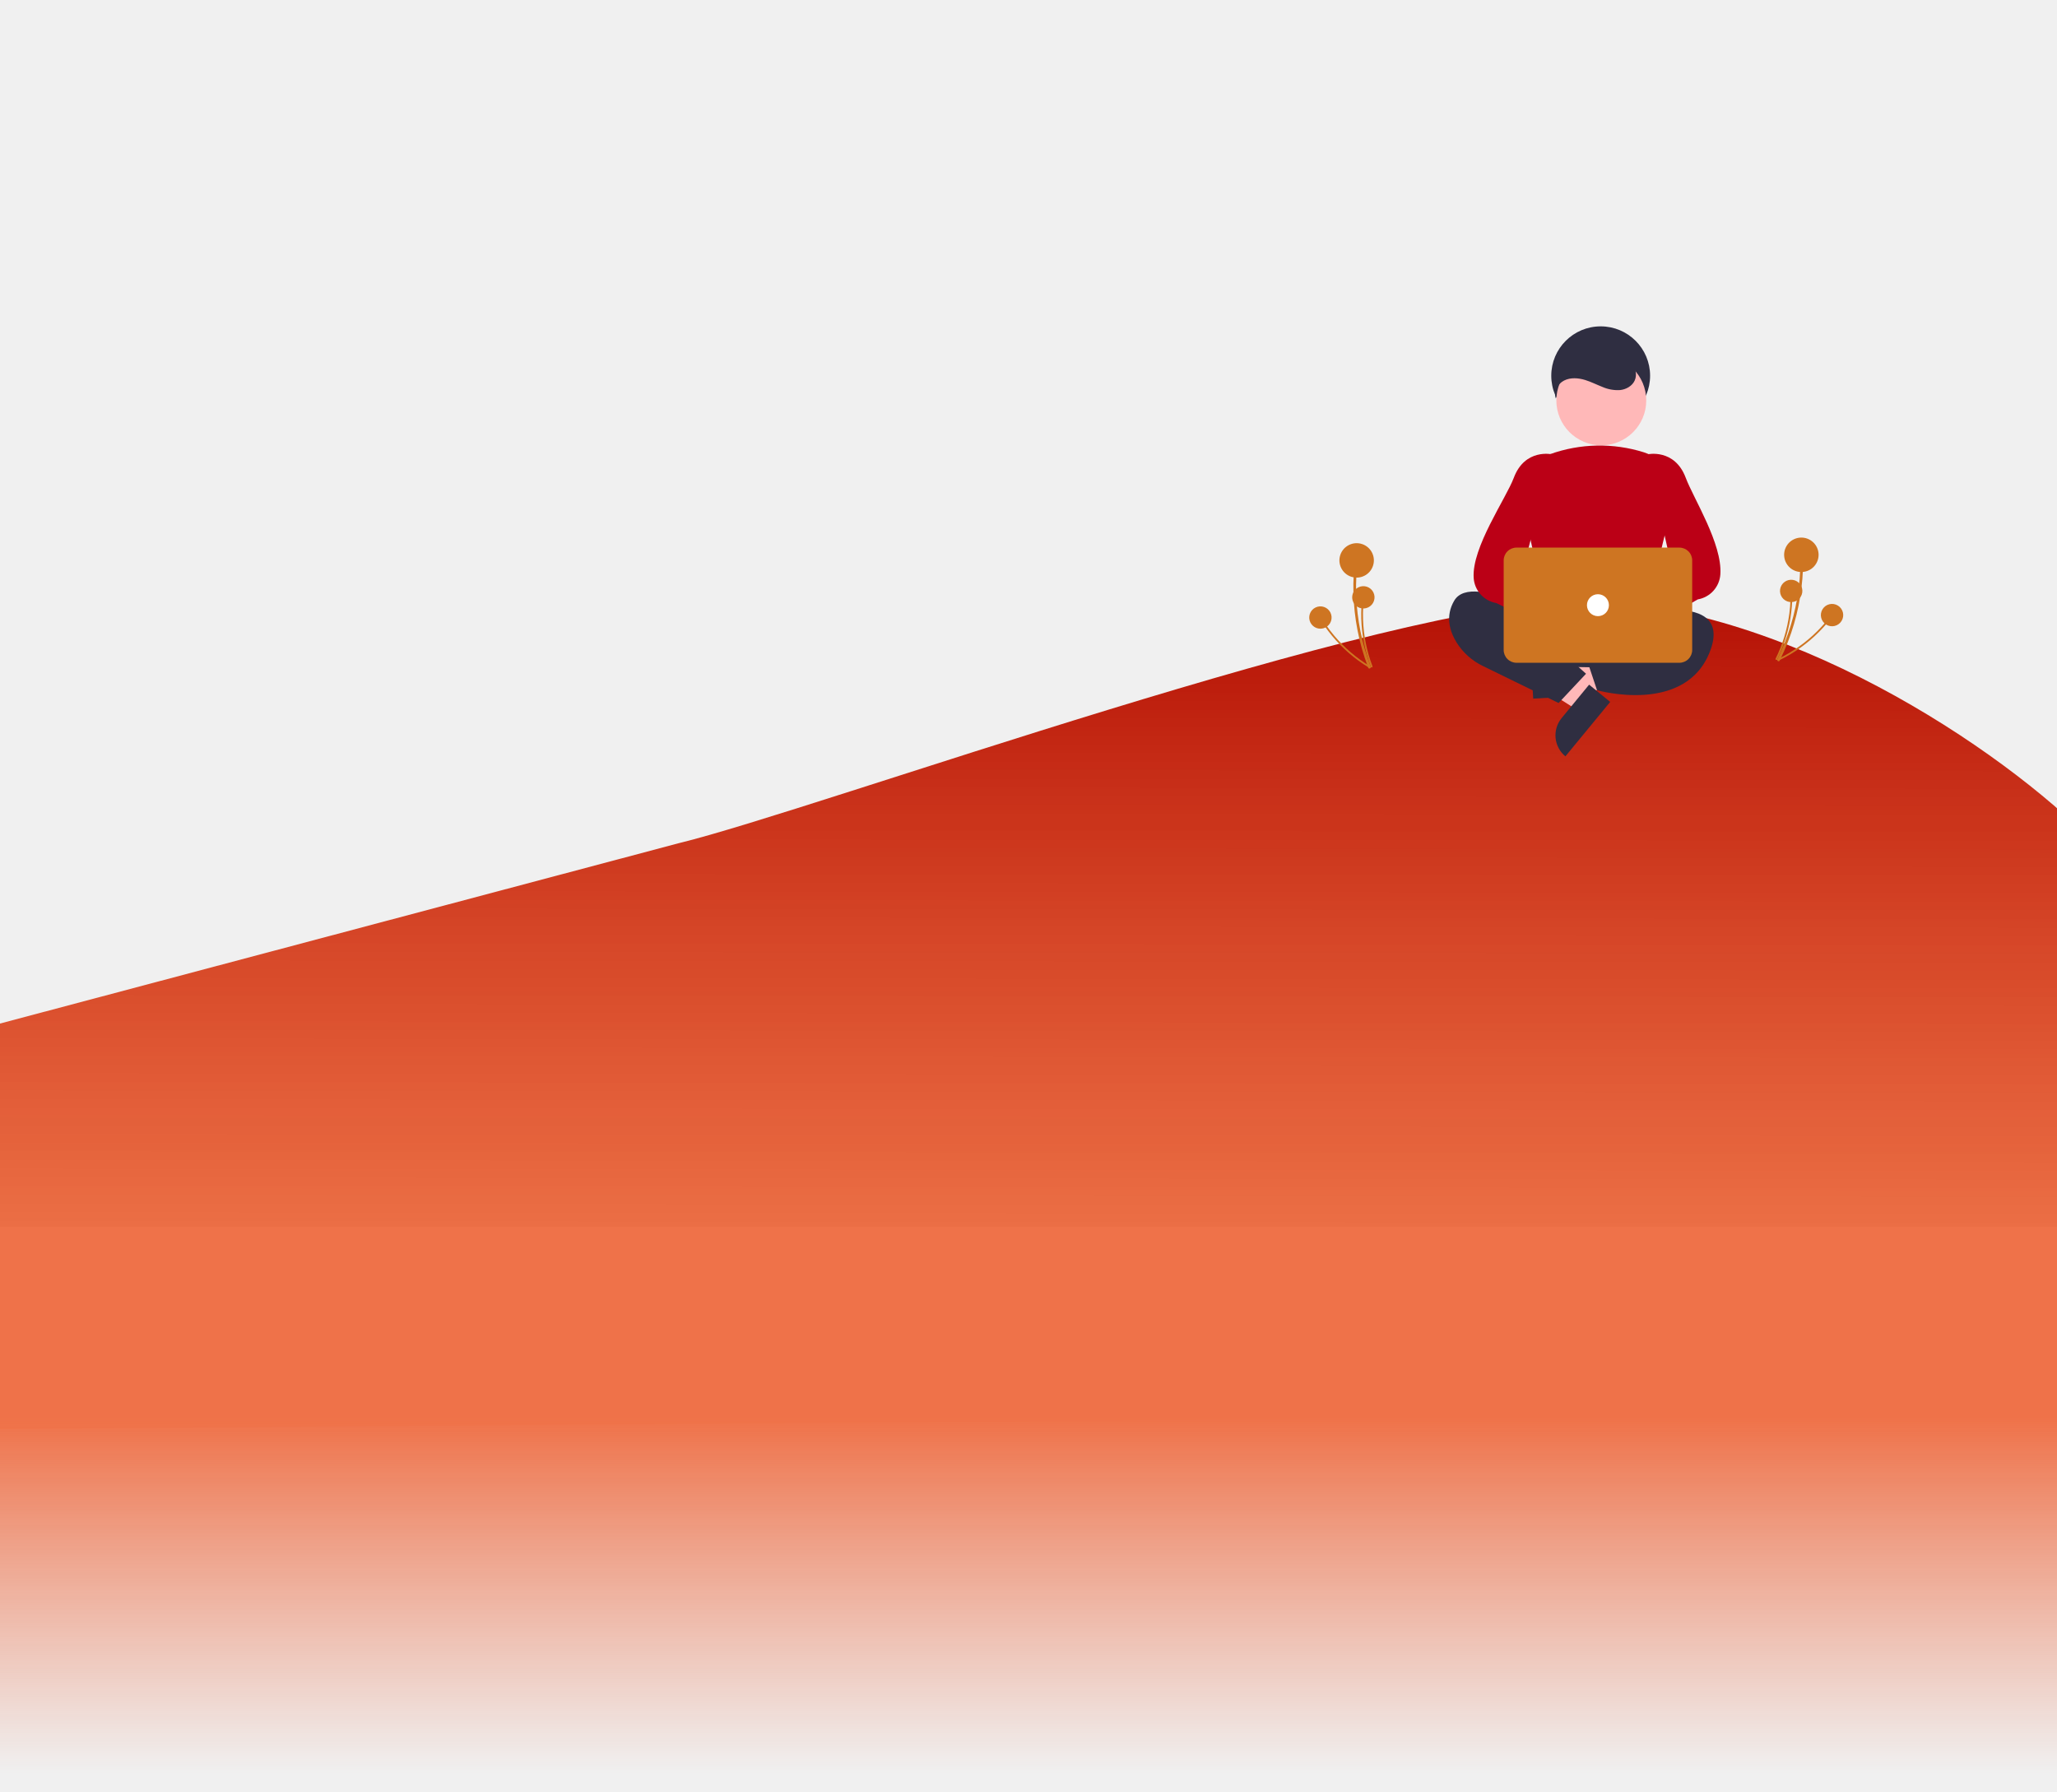
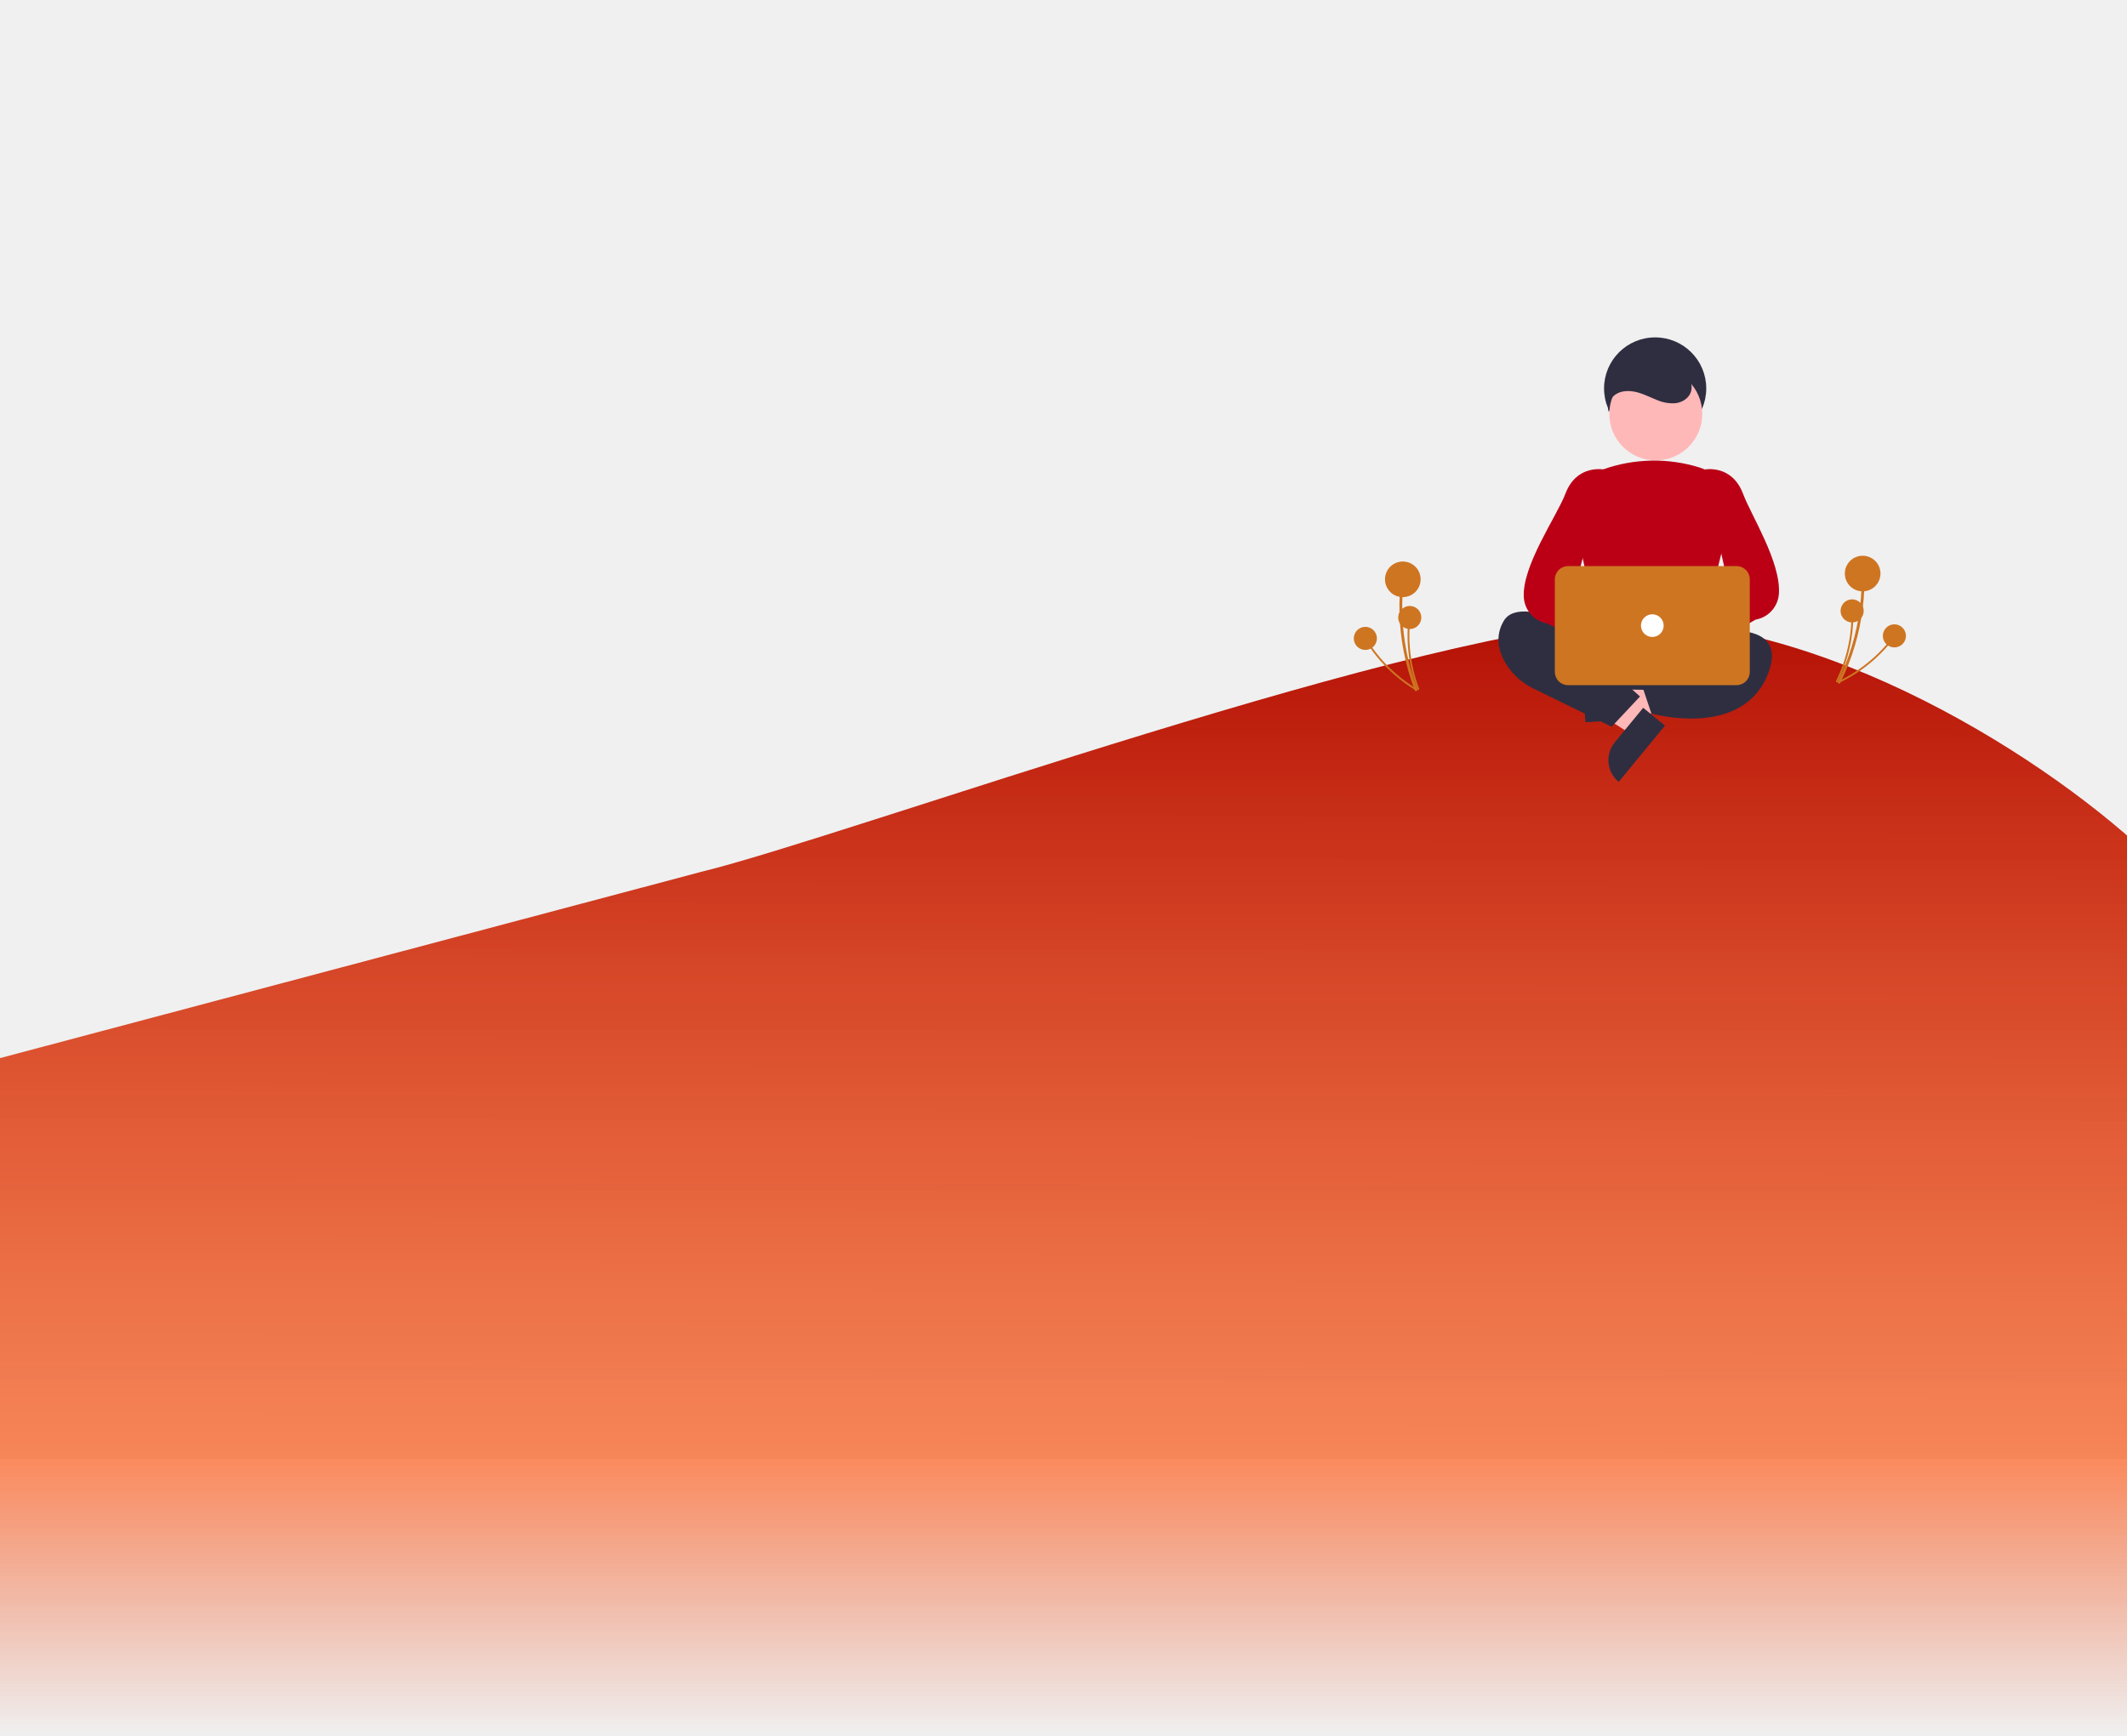
- <svg xmlns="http://www.w3.org/2000/svg" width="1920" height="1672" viewBox="0 0 1920 1672" fill="none">
-   <path d="M1475.43 561C1661.62 561 1868.89 698.355 1954.71 787.057L2034 1318.38L-72 1334.4L-49.728 968.615L633.563 787.057C761.848 755.908 1295.09 561 1475.43 561Z" fill="url(#paint0_linear)" />
-   <rect x="-21" y="1145" width="1941" height="527" fill="url(#paint1_linear)" />
+ <svg xmlns="http://www.w3.org/2000/svg" width="1920" height="1567" viewBox="0 0 1920 1567" fill="none">
+   <path d="M1475.43 561C1661.62 561 1868.89 698.355 1954.71 787.057L2034 1318.38H-68L-49.728 968.615L633.563 787.057C761.848 755.908 1295.09 561 1475.43 561Z" fill="url(#paint0_linear)" />
+   <rect x="-21" y="1318" width="1941" height="249" fill="url(#paint1_linear)" />
  <path d="M1494.07 396.793C1519.55 396.793 1540.2 376.162 1540.2 350.714C1540.2 325.265 1519.55 304.634 1494.07 304.634C1468.6 304.634 1447.95 325.265 1447.95 350.714C1447.95 376.162 1468.6 396.793 1494.07 396.793Z" fill="#2F2E41" />
  <path d="M1450.24 646.518L1449.02 625.632L1529.09 610.98L1530.89 641.809L1450.24 646.518Z" fill="#FFB8B8" />
  <path d="M1454.12 610.363L1456.48 650.646L1431.09 652.128L1427.25 586.482C1430.58 586.288 1433.92 586.751 1437.08 587.846C1440.23 588.94 1443.14 590.645 1445.64 592.863C1448.13 595.08 1450.17 597.767 1451.62 600.77C1453.08 603.772 1453.93 607.032 1454.12 610.363Z" fill="#2F2E41" />
  <path d="M1485.07 646.327L1471.77 662.49L1403.03 618.938L1422.66 595.083L1485.07 646.327Z" fill="#FFB8B8" />
-   <path d="M1457.65 670.24L1483.29 639.067L1502.94 655.2L1461.14 706C1458.56 703.881 1456.43 701.276 1454.86 698.332C1453.28 695.389 1452.31 692.164 1451.98 688.844C1451.66 685.523 1451.99 682.171 1452.96 678.979C1453.93 675.787 1455.53 672.818 1457.65 670.24V670.24Z" fill="#2F2E41" />
-   <path d="M1446.8 571.16L1437.71 613.96C1437.5 614.945 1437.51 615.965 1437.74 616.945C1437.97 617.926 1438.42 618.843 1439.05 619.631C1439.68 620.419 1440.47 621.058 1441.38 621.502C1442.28 621.947 1443.27 622.186 1444.28 622.202L1533.63 623.642C1534.64 623.658 1535.63 623.452 1536.55 623.037C1537.47 622.623 1538.28 622.011 1538.94 621.246C1539.59 620.48 1540.07 619.58 1540.33 618.609C1540.6 617.638 1540.64 616.621 1540.47 615.63L1532.65 571.39C1532.37 569.809 1531.55 568.378 1530.32 567.346C1529.09 566.315 1527.53 565.75 1525.92 565.75H1453.48C1451.92 565.75 1450.4 566.287 1449.18 567.272C1447.96 568.257 1447.12 569.629 1446.8 571.16V571.16Z" fill="#2F2E41" />
+   <path d="M1457.65 670.24L1483.29 639.067L1502.94 655.2L1461.14 706C1458.56 703.881 1456.43 701.276 1454.86 698.332C1453.28 695.389 1452.31 692.164 1451.98 688.844C1451.66 685.523 1451.99 682.171 1452.96 678.979C1453.93 675.787 1455.53 672.818 1457.65 670.24Z" fill="#2F2E41" />
+   <path d="M1446.8 571.16L1437.71 613.96C1437.5 614.945 1437.51 615.965 1437.74 616.945C1437.97 617.926 1438.42 618.843 1439.05 619.631C1439.68 620.419 1440.47 621.058 1441.38 621.502C1442.28 621.947 1443.27 622.186 1444.28 622.202L1533.63 623.642C1534.64 623.658 1535.63 623.452 1536.55 623.037C1537.47 622.623 1538.28 622.011 1538.94 621.246C1539.59 620.48 1540.07 619.58 1540.33 618.609C1540.6 617.638 1540.64 616.621 1540.47 615.63L1532.65 571.39C1532.37 569.809 1531.55 568.378 1530.32 567.346C1529.09 566.315 1527.53 565.75 1525.92 565.75H1453.48C1451.92 565.75 1450.4 566.287 1449.18 567.272C1447.96 568.257 1447.12 569.629 1446.8 571.16Z" fill="#2F2E41" />
  <path d="M1461.61 586.229C1461.61 586.229 1374.48 531.617 1357.4 560.63C1348.86 575.136 1353.13 589.216 1359.54 599.669C1365.48 609.187 1374.02 616.817 1384.14 621.669L1454.78 656.201L1480.4 628.895L1463.32 613.535L1461.61 586.229Z" fill="#2F2E41" />
  <path d="M1506.03 577.696C1506.03 577.696 1618.79 545.27 1596.58 606.709C1574.37 668.148 1490.66 644.255 1490.66 644.255L1482.11 618.655L1511.16 598.176L1506.03 577.696Z" fill="#2F2E41" />
  <path d="M1494.65 415.695C1517.82 415.695 1536.61 396.929 1536.61 373.779C1536.61 350.629 1517.82 331.862 1494.65 331.862C1471.48 331.862 1452.69 350.629 1452.69 373.779C1452.69 396.929 1471.48 415.695 1494.65 415.695Z" fill="#FFB8B8" />
  <path d="M1496.85 584.469C1479.41 584.206 1462.07 581.923 1445.16 577.666L1444.66 577.529L1421.24 469.935C1419.14 460.48 1420.57 450.582 1425.27 442.11C1429.97 433.638 1437.61 427.179 1446.75 423.952C1474.99 413.83 1505.77 413.216 1534.39 422.204H1534.4C1544 425.296 1552.08 431.891 1557.03 440.674C1561.98 449.457 1563.44 459.781 1561.11 469.588L1534.95 577.439L1534.59 577.614C1523.72 582.758 1510.13 584.469 1496.85 584.469Z" fill="#BB0016" />
-   <path d="M1465.4 592.827C1466.25 590.467 1467.61 588.321 1469.38 586.541C1471.15 584.762 1473.29 583.391 1475.64 582.527C1478 581.663 1480.52 581.325 1483.02 581.539C1485.52 581.752 1487.95 582.511 1490.13 583.761L1536.23 543.784L1540.4 575.201L1495.98 608.347C1493.64 611.862 1490.08 614.394 1485.99 615.465C1481.9 616.536 1477.56 616.071 1473.79 614.158C1470.02 612.245 1467.08 609.017 1465.54 605.086C1463.99 601.154 1463.94 596.793 1465.4 592.827V592.827Z" fill="#FFB8B8" />
+   <path d="M1465.4 592.827C1466.25 590.467 1467.61 588.321 1469.38 586.541C1471.15 584.762 1473.29 583.391 1475.64 582.527C1478 581.663 1480.52 581.325 1483.02 581.539C1485.52 581.752 1487.95 582.511 1490.13 583.761L1536.23 543.784L1540.4 575.201L1495.98 608.347C1493.64 611.862 1490.08 614.394 1485.99 615.465C1481.9 616.536 1477.56 616.071 1473.79 614.158C1470.02 612.245 1467.08 609.017 1465.54 605.086C1463.99 601.154 1463.94 596.793 1465.4 592.827Z" fill="#FFB8B8" />
  <path d="M1509.37 601.547C1508.62 601.546 1507.87 601.437 1507.15 601.222C1505.99 600.883 1504.92 600.27 1504.04 599.433C1503.16 598.597 1502.49 597.562 1502.09 596.416L1496.53 580.666C1496.01 579.21 1495.94 577.631 1496.34 576.137C1496.73 574.643 1497.58 573.305 1498.75 572.299L1561.57 534.627L1536.81 424.274L1537.44 424.122C1537.69 424.059 1563.06 418.291 1573.46 445.985C1580.74 465.381 1607.68 507.556 1605.78 536.055C1605.42 541.756 1603.14 547.168 1599.32 551.419C1595.51 555.67 1590.36 558.511 1584.73 559.483L1514.02 599.952C1512.69 600.984 1511.05 601.545 1509.37 601.547Z" fill="#BB0016" />
-   <path d="M1516.41 589.084C1515.56 586.723 1514.2 584.577 1512.43 582.798C1510.66 581.018 1508.52 579.648 1506.17 578.783C1503.81 577.919 1501.29 577.582 1498.79 577.795C1496.29 578.008 1493.86 578.767 1491.68 580.018L1445.58 540.041L1441.41 571.457L1485.83 604.604C1488.17 608.118 1491.73 610.651 1495.82 611.722C1499.91 612.793 1504.25 612.327 1508.02 610.414C1511.79 608.501 1514.73 605.273 1516.27 601.342C1517.82 597.411 1517.87 593.049 1516.41 589.084V589.084Z" fill="#FFB8B8" />
-   <path d="M1477.07 601.547C1475.38 601.545 1473.75 600.984 1472.41 599.952L1396.58 562.896C1390.95 561.924 1385.81 559.083 1381.99 554.833C1378.17 550.582 1375.89 545.169 1375.53 539.468C1373.63 510.969 1405.7 465.381 1412.98 445.985C1423.37 418.291 1448.74 424.057 1449 424.122L1449.63 424.274L1419.74 538.04L1487.68 572.299C1488.86 573.305 1489.7 574.643 1490.1 576.137C1490.5 577.631 1490.43 579.21 1489.91 580.666L1484.34 596.416C1483.95 597.562 1483.28 598.597 1482.4 599.433C1481.52 600.27 1480.45 600.883 1479.28 601.222C1478.56 601.437 1477.82 601.546 1477.07 601.547V601.547Z" fill="#BB0016" />
-   <path d="M1567.53 618.655H1415.49C1412.32 618.651 1409.28 617.392 1407.03 615.152C1404.79 612.912 1403.53 609.876 1403.53 606.709V523.084C1403.53 519.916 1404.79 516.88 1407.03 514.64C1409.28 512.401 1412.32 511.141 1415.49 511.137H1567.53C1570.7 511.141 1573.74 512.401 1575.99 514.64C1578.23 516.88 1579.49 519.916 1579.49 523.084V606.709C1579.49 609.876 1578.23 612.912 1575.98 615.152C1573.74 617.392 1570.7 618.651 1567.53 618.655V618.655Z" fill="#CE7522" />
+   <path d="M1516.41 589.084C1515.56 586.723 1514.2 584.577 1512.43 582.798C1510.66 581.018 1508.52 579.648 1506.17 578.783C1503.81 577.919 1501.29 577.582 1498.79 577.795C1496.29 578.008 1493.86 578.767 1491.68 580.018L1445.58 540.041L1441.41 571.457L1485.83 604.604C1488.17 608.118 1491.73 610.651 1495.82 611.722C1499.91 612.793 1504.25 612.327 1508.02 610.414C1511.79 608.501 1514.73 605.273 1516.27 601.342C1517.82 597.411 1517.87 593.049 1516.41 589.084Z" fill="#FFB8B8" />
+   <path d="M1477.07 601.547C1475.38 601.545 1473.75 600.984 1472.41 599.952L1396.58 562.896C1390.95 561.924 1385.81 559.083 1381.99 554.833C1378.17 550.582 1375.89 545.169 1375.53 539.468C1373.63 510.969 1405.7 465.381 1412.98 445.985C1423.37 418.291 1448.74 424.057 1449 424.122L1449.63 424.274L1419.74 538.04L1487.68 572.299C1488.86 573.305 1489.7 574.643 1490.1 576.137C1490.5 577.631 1490.43 579.21 1489.91 580.666L1484.34 596.416C1483.95 597.562 1483.28 598.597 1482.4 599.433C1481.52 600.27 1480.45 600.883 1479.28 601.222C1478.56 601.437 1477.82 601.546 1477.07 601.547Z" fill="#BB0016" />
+   <path d="M1567.53 618.655H1415.49C1412.32 618.651 1409.28 617.392 1407.03 615.152C1404.79 612.912 1403.53 609.876 1403.53 606.709V523.084C1403.53 519.916 1404.79 516.88 1407.03 514.64C1409.28 512.401 1412.32 511.141 1415.49 511.137H1567.53C1570.7 511.141 1573.74 512.401 1575.99 514.64C1578.23 516.88 1579.49 519.916 1579.49 523.084V606.709C1579.49 609.876 1578.23 612.912 1575.98 615.152C1573.74 617.392 1570.7 618.651 1567.53 618.655Z" fill="#CE7522" />
  <path d="M1491.51 575.136C1497.17 575.136 1501.76 570.552 1501.76 564.896C1501.76 559.241 1497.17 554.656 1491.51 554.656C1485.85 554.656 1481.26 559.241 1481.26 564.896C1481.26 570.552 1485.85 575.136 1491.51 575.136Z" fill="white" />
  <path d="M1452.27 372.073C1449.78 365.771 1453.86 358.262 1459.92 355.209C1465.97 352.157 1473.27 352.737 1479.75 354.749C1485.19 356.44 1490.29 359.06 1495.6 361.129C1500.83 363.446 1506.55 364.463 1512.26 364.094C1517.92 363.455 1523.56 360.283 1525.87 355.083C1528.27 349.692 1526.64 343.114 1522.94 338.513C1519.01 334.066 1513.91 330.796 1508.23 329.067C1495.75 324.674 1481.33 324.545 1469.74 330.932C1458.15 337.318 1450.27 350.917 1452.67 363.921" fill="#2F2E41" />
-   <path d="M1279.4 622.201C1271.27 600.891 1266.7 578.392 1265.87 555.601C1265.65 549.257 1265.71 542.913 1266.07 536.567C1266.08 536.238 1265.96 535.917 1265.74 535.672C1265.52 535.427 1265.22 535.277 1264.89 535.253C1264.56 535.229 1264.23 535.334 1263.98 535.545C1263.73 535.756 1263.57 536.057 1263.53 536.384C1262.26 559.488 1264.79 582.643 1271.03 604.925C1272.78 611.145 1274.81 617.277 1277.12 623.32C1277.7 624.845 1279.98 623.717 1279.4 622.201V622.201Z" fill="#CE7522" />
+   <path d="M1279.4 622.201C1271.27 600.891 1266.7 578.392 1265.87 555.601C1265.65 549.257 1265.71 542.913 1266.07 536.567C1266.08 536.238 1265.96 535.917 1265.74 535.672C1265.52 535.427 1265.22 535.277 1264.89 535.253C1264.56 535.229 1264.23 535.334 1263.98 535.545C1263.73 535.756 1263.57 536.057 1263.53 536.384C1262.26 559.488 1264.79 582.643 1271.03 604.925C1272.78 611.145 1274.81 617.277 1277.12 623.32C1277.7 624.845 1279.98 623.717 1279.4 622.201Z" fill="#CE7522" />
  <path d="M1273.38 537.509C1281.35 533.596 1284.64 523.968 1280.73 516.004C1276.81 508.039 1267.17 504.755 1259.2 508.669C1251.23 512.582 1247.94 522.21 1251.86 530.175C1255.77 538.139 1265.41 541.423 1273.38 537.509Z" fill="#CE7522" />
  <path d="M1281.06 621.86C1275.79 608.035 1272.83 593.438 1272.29 578.653C1272.14 574.537 1272.18 570.421 1272.41 566.305C1272.42 566.091 1272.35 565.883 1272.2 565.724C1272.06 565.565 1271.86 565.468 1271.65 565.452C1271.44 565.437 1271.23 565.505 1271.06 565.642C1270.9 565.779 1270.79 565.974 1270.77 566.186C1269.94 581.174 1271.59 596.196 1275.64 610.652C1276.77 614.687 1278.09 618.665 1279.59 622.585C1279.96 623.575 1281.44 622.843 1281.06 621.86L1281.06 621.86Z" fill="#CE7522" />
  <path d="M1277.16 566.916C1282.33 564.377 1284.47 558.131 1281.92 552.964C1279.38 547.797 1273.13 545.667 1267.96 548.206C1262.79 550.744 1260.65 556.991 1263.19 562.158C1265.74 567.324 1271.99 569.455 1277.16 566.916Z" fill="#CE7522" />
-   <path d="M1278.76 621.893C1266.09 614.233 1254.77 604.546 1245.24 593.219C1242.59 590.064 1240.09 586.794 1237.74 583.407C1237.61 583.234 1237.43 583.116 1237.22 583.078C1237.01 583.04 1236.79 583.085 1236.61 583.204C1236.43 583.323 1236.31 583.506 1236.26 583.715C1236.22 583.923 1236.26 584.142 1236.37 584.323C1244.94 596.649 1255.49 607.483 1267.58 616.391C1270.96 618.877 1274.45 621.204 1278.04 623.373C1278.95 623.921 1279.66 622.437 1278.76 621.893V621.893Z" fill="#CE7522" />
+   <path d="M1278.76 621.893C1266.09 614.233 1254.77 604.546 1245.24 593.219C1242.59 590.064 1240.09 586.794 1237.74 583.407C1237.61 583.234 1237.43 583.116 1237.22 583.078C1237.01 583.04 1236.79 583.085 1236.61 583.204C1236.43 583.323 1236.31 583.506 1236.26 583.715C1236.22 583.923 1236.26 584.142 1236.37 584.323C1244.94 596.649 1255.49 607.483 1267.58 616.391C1270.96 618.877 1274.45 621.204 1278.04 623.373C1278.95 623.921 1279.66 622.437 1278.76 621.893Z" fill="#CE7522" />
  <path d="M1237.07 585.778C1242.24 583.24 1244.38 576.993 1241.84 571.826C1239.29 566.66 1233.04 564.529 1227.87 567.068C1222.7 569.607 1220.56 575.853 1223.1 581.02C1225.65 586.187 1231.9 588.317 1237.07 585.778Z" fill="#CE7522" />
-   <path d="M1658.99 615.303C1669.09 594.852 1675.76 572.883 1678.73 550.272C1679.56 543.977 1680.09 537.655 1680.34 531.304C1680.35 530.976 1680.5 530.667 1680.74 530.444C1680.98 530.22 1681.3 530.099 1681.63 530.107C1681.96 530.114 1682.28 530.249 1682.51 530.482C1682.74 530.716 1682.87 531.031 1682.88 531.36C1681.97 554.481 1677.26 577.295 1668.95 598.891C1666.62 604.919 1664.02 610.832 1661.15 616.631C1660.43 618.094 1658.27 616.757 1658.99 615.303V615.303Z" fill="#CE7522" />
+   <path d="M1658.99 615.303C1669.09 594.852 1675.76 572.883 1678.73 550.272C1679.56 543.977 1680.09 537.655 1680.34 531.304C1680.35 530.976 1680.5 530.667 1680.74 530.444C1680.98 530.22 1681.3 530.099 1681.63 530.107C1681.96 530.114 1682.28 530.249 1682.51 530.482C1682.74 530.716 1682.87 531.031 1682.88 531.36C1681.97 554.481 1677.26 577.295 1668.95 598.891C1666.62 604.919 1664.02 610.832 1661.15 616.631C1660.43 618.094 1658.27 616.757 1658.99 615.303Z" fill="#CE7522" />
  <path d="M1672.96 531.554C1665.4 526.908 1663.03 517.012 1667.68 509.452C1672.33 501.892 1682.23 499.53 1689.8 504.176C1697.37 508.822 1699.74 518.717 1695.09 526.277C1690.44 533.837 1680.53 536.2 1672.96 531.554Z" fill="#CE7522" />
  <path d="M1657.36 614.806C1663.92 601.539 1668.24 587.286 1670.17 572.617C1670.71 568.534 1671.05 564.432 1671.21 560.312C1671.22 560.099 1671.32 559.899 1671.48 559.754C1671.63 559.609 1671.84 559.531 1672.05 559.535C1672.27 559.54 1672.47 559.627 1672.62 559.779C1672.77 559.931 1672.86 560.135 1672.86 560.349C1672.27 575.348 1669.22 590.149 1663.83 604.158C1662.32 608.069 1660.63 611.906 1658.77 615.667C1658.3 616.617 1656.9 615.749 1657.36 614.806L1657.36 614.806Z" fill="#CE7522" />
  <path d="M1666.43 560.474C1661.52 557.46 1659.98 551.04 1663 546.136C1666.02 541.231 1672.44 539.698 1677.35 542.713C1682.26 545.727 1683.8 552.146 1680.78 557.051C1677.77 561.955 1671.34 563.488 1666.43 560.474Z" fill="#CE7522" />
-   <path d="M1659.65 615.055C1672.99 608.621 1685.17 600.043 1695.73 589.663C1698.66 586.772 1701.46 583.751 1704.12 580.601C1704.26 580.44 1704.46 580.34 1704.67 580.322C1704.89 580.305 1705.1 580.37 1705.26 580.505C1705.43 580.64 1705.54 580.834 1705.56 581.046C1705.59 581.258 1705.53 581.472 1705.4 581.642C1695.7 593.106 1684.18 602.899 1671.3 610.631C1667.7 612.787 1664.01 614.775 1660.23 616.597C1659.27 617.057 1658.7 615.512 1659.65 615.055V615.055Z" fill="#CE7522" />
+   <path d="M1659.65 615.055C1672.99 608.621 1685.17 600.043 1695.73 589.663C1698.66 586.772 1701.46 583.751 1704.12 580.601C1704.26 580.44 1704.46 580.34 1704.67 580.322C1704.89 580.305 1705.1 580.37 1705.26 580.505C1705.43 580.64 1705.54 580.834 1705.56 581.046C1705.59 581.258 1705.53 581.472 1705.4 581.642C1695.7 593.106 1684.18 602.899 1671.3 610.631C1667.7 612.787 1664.01 614.775 1660.23 616.597C1659.27 617.057 1658.7 615.512 1659.65 615.055Z" fill="#CE7522" />
  <path d="M1704.56 583.025C1699.65 580.011 1698.12 573.591 1701.14 568.687C1704.15 563.782 1710.58 562.249 1715.49 565.263C1720.4 568.278 1721.93 574.697 1718.92 579.602C1715.9 584.506 1709.47 586.039 1704.56 583.025Z" fill="#CE7522" />
  <defs>
    <linearGradient id="paint0_linear" x1="981" y1="561" x2="980.111" y2="1387.8" gradientUnits="userSpaceOnUse">
      <stop stop-color="#B41005" />
      <stop offset="1" stop-color="#FF4D00" stop-opacity="0.6" />
    </linearGradient>
-     <linearGradient id="paint1_linear" x1="949.5" y1="1145" x2="949.5" y2="1655.5" gradientUnits="userSpaceOnUse">
-       <stop offset="0.35" stop-color="#EF7249" />
+     <linearGradient id="paint1_linear" x1="949.5" y1="1318" x2="949.5" y2="1567" gradientUnits="userSpaceOnUse">
+       <stop stop-color="#FB8A5D" />
      <stop offset="1" stop-color="#EB7B5A" stop-opacity="0" />
    </linearGradient>
  </defs>
</svg>
